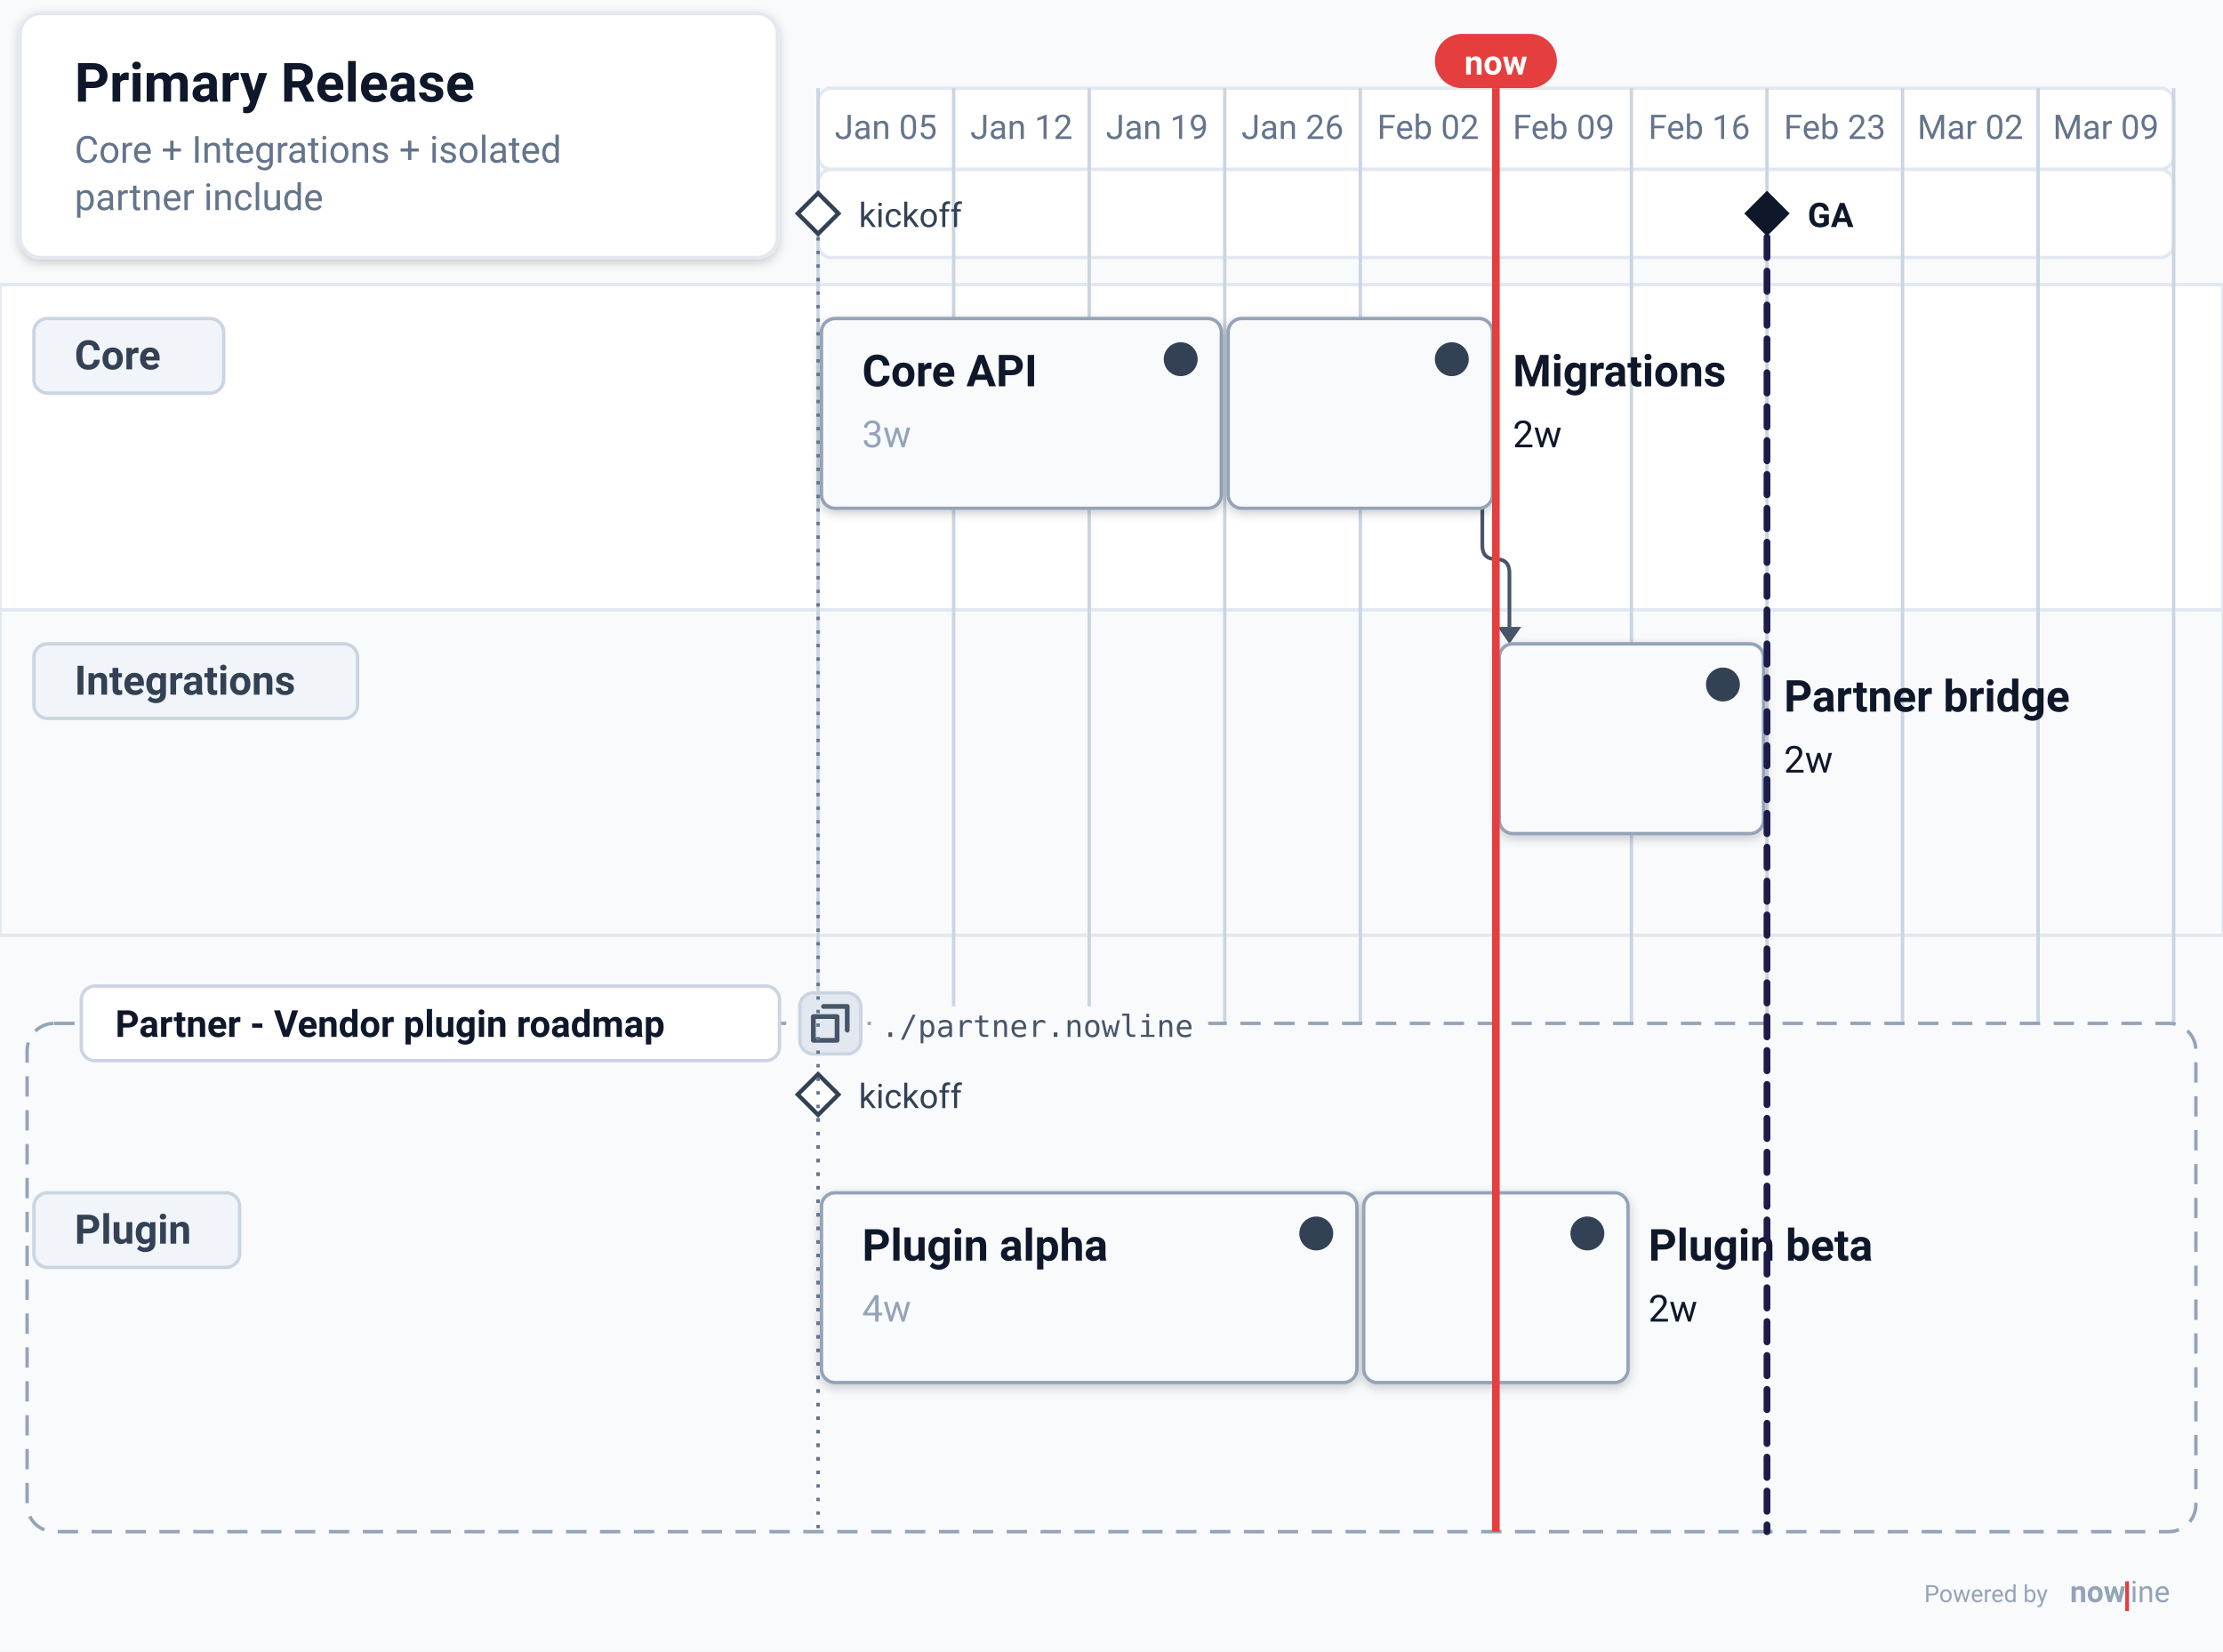
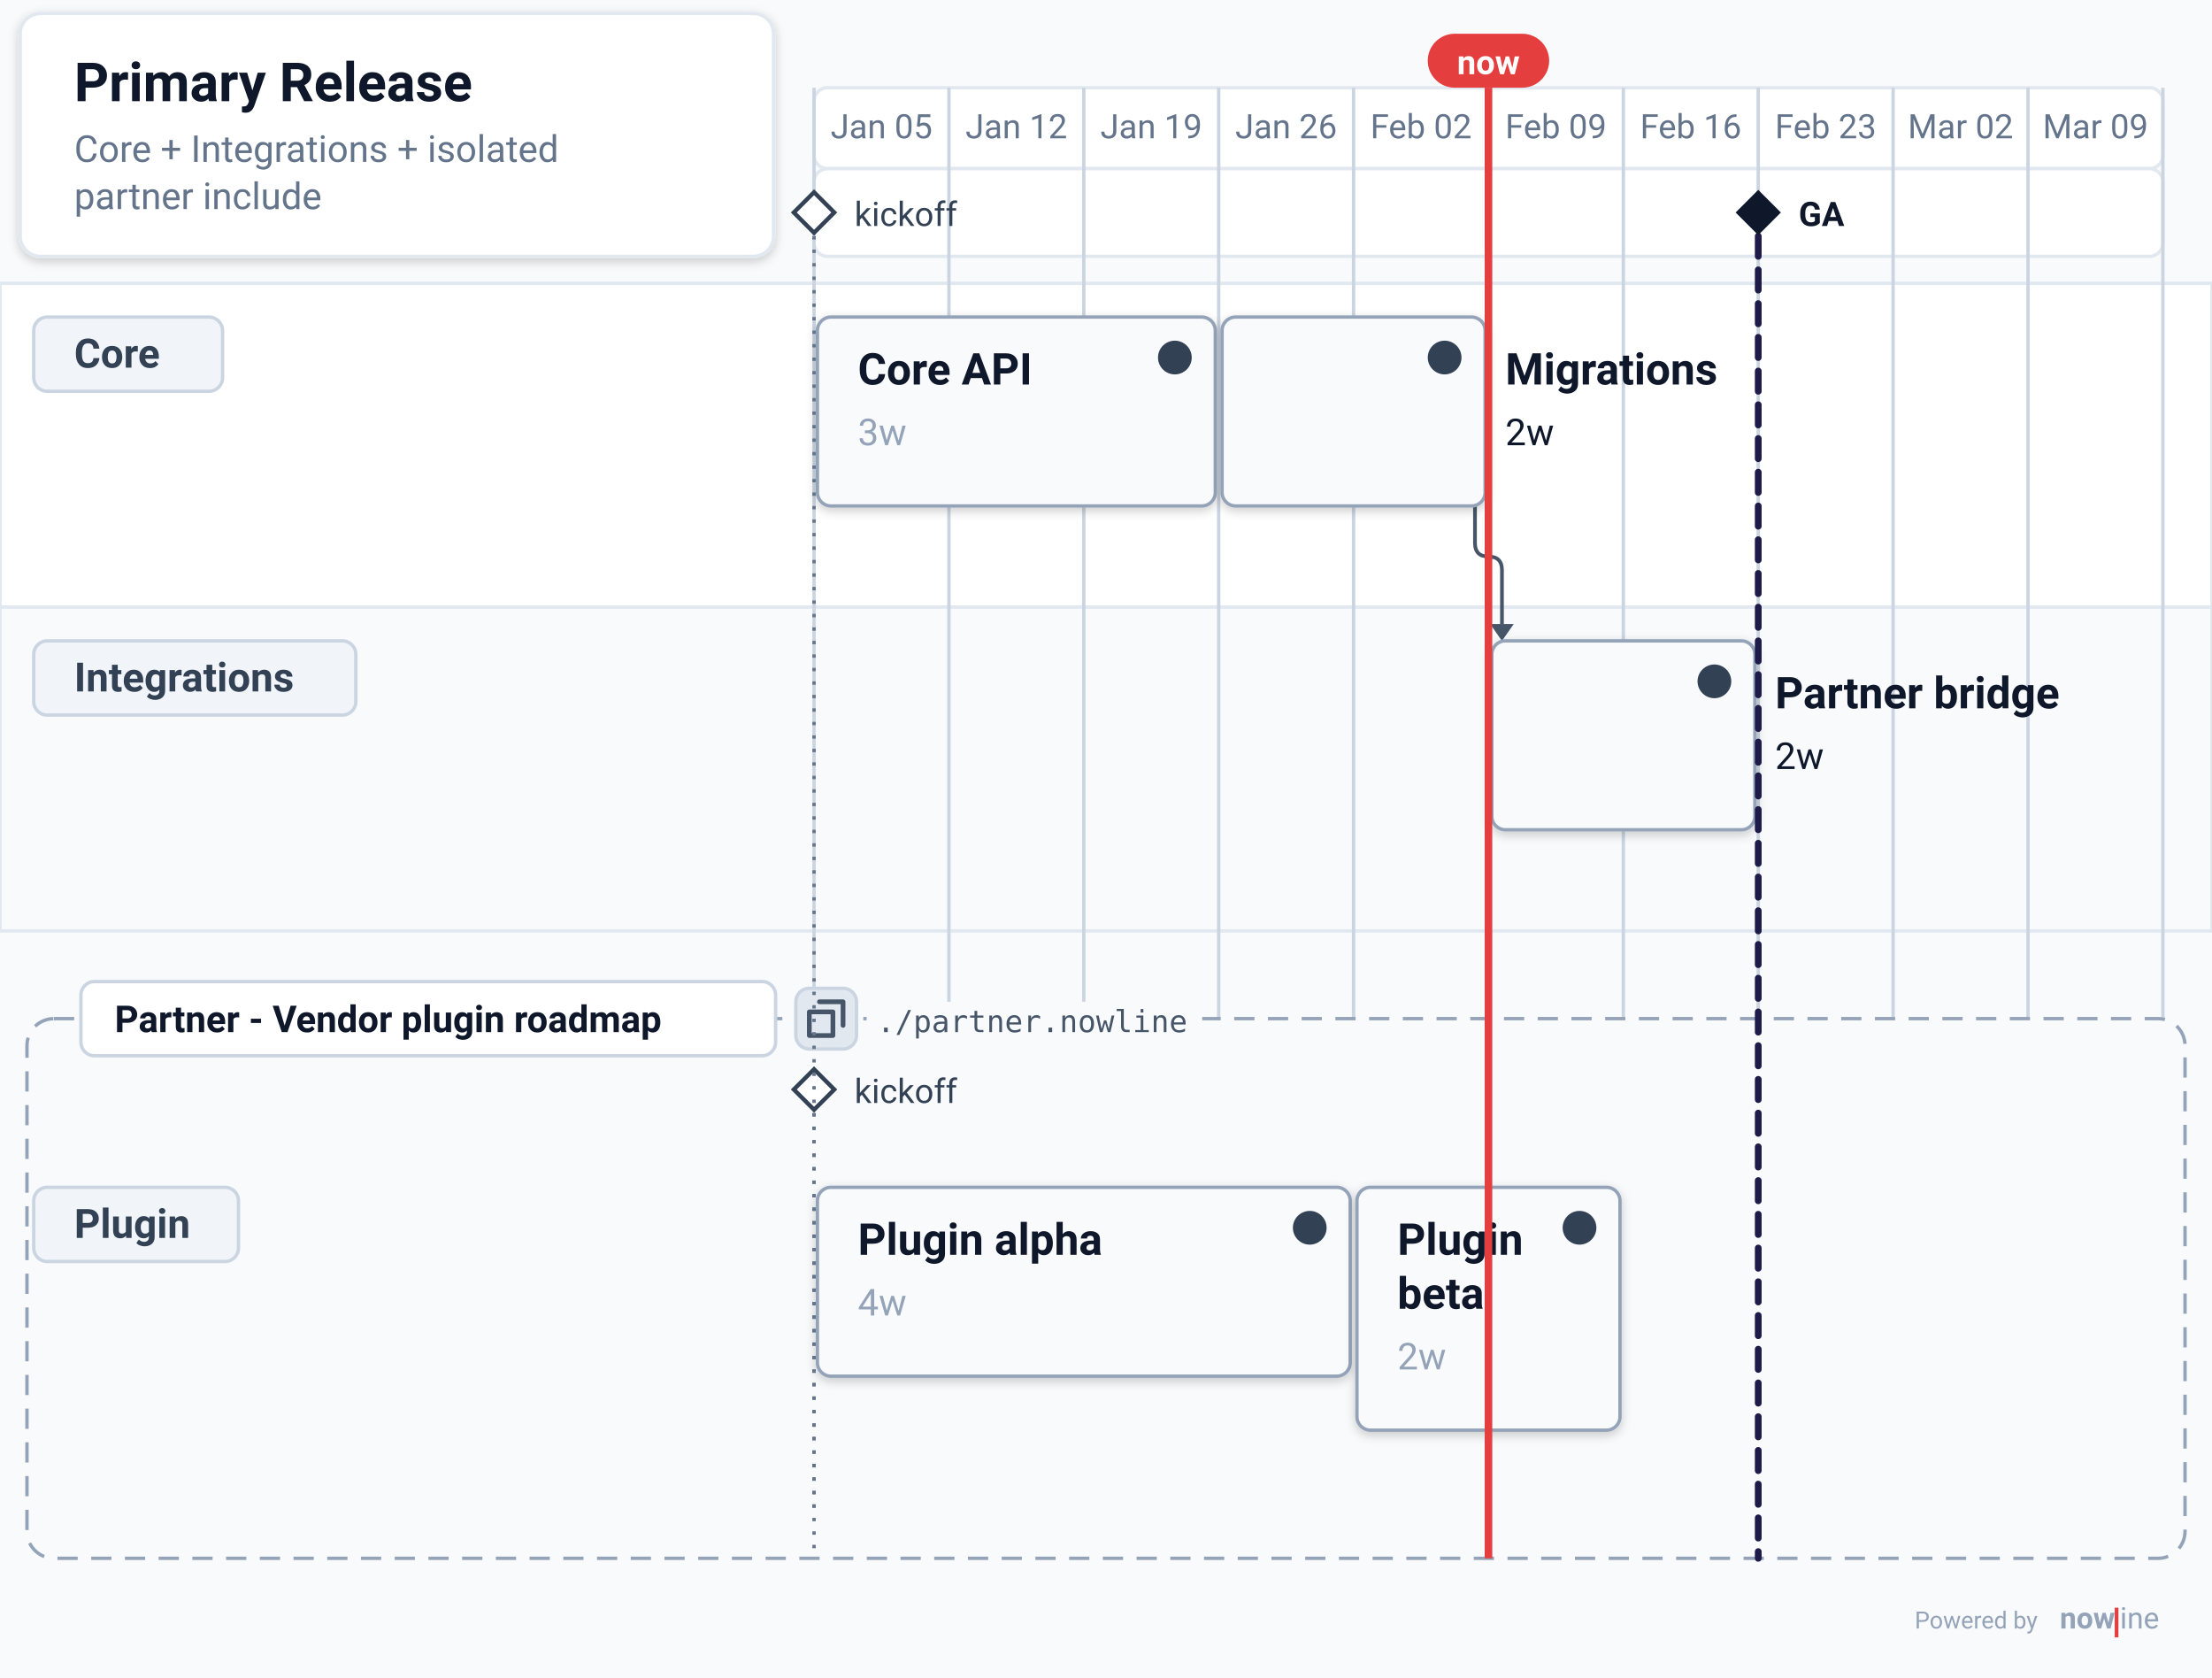
- <svg xmlns="http://www.w3.org/2000/svg" data-generator="nowline" data-theme="light" height="487.44" viewBox="0 0 655.96 487.44" width="655.96">
+ <svg xmlns="http://www.w3.org/2000/svg" data-generator="nowline" data-theme="light" height="497.44" viewBox="0 0 655.96 497.44" width="655.96">
  <defs>
    <filter height="200%" id="nl-0-root-shadow-subtle" width="200%" x="-50%" y="-50%">
      <feGaussianBlur in="SourceAlpha" stdDeviation="1.5" />
      <feOffset dx="0" dy="1" result="offsetblur" />
      <feComponentTransfer>
        <feFuncA type="linear" slope="0.2" />
      </feComponentTransfer>
      <feMerge>
        <feMergeNode />
        <feMergeNode in="SourceGraphic" />
      </feMerge>
    </filter>
    <filter height="200%" id="nl-0-root-shadow-soft" width="200%" x="-50%" y="-50%">
      <feGaussianBlur in="SourceAlpha" stdDeviation="5" />
      <feOffset dx="0" dy="3" result="offsetblur" />
      <feComponentTransfer>
        <feFuncA type="linear" slope="0.3" />
      </feComponentTransfer>
      <feMerge>
        <feMergeNode />
        <feMergeNode in="SourceGraphic" />
      </feMerge>
    </filter>
    <filter height="200%" id="nl-0-root-shadow-hard" width="200%" x="-50%" y="-50%">
      <feGaussianBlur in="SourceAlpha" stdDeviation="0" />
      <feOffset dx="2" dy="2" result="offsetblur" />
      <feComponentTransfer>
        <feFuncA type="linear" slope="0.45" />
      </feComponentTransfer>
      <feMerge>
        <feMergeNode />
        <feMergeNode in="SourceGraphic" />
      </feMerge>
    </filter>
    <marker id="nl-0-root-arrow-dark" viewBox="0 0 10 10" refX="9" refY="5" markerWidth="7" markerHeight="7" orient="auto">
      <path d="M 0 0 L 10 5 L 0 10 z" fill="#0f172a" />
    </marker>
  </defs>
-   <rect fill="#f8fafc" height="487.44" width="655.96" x="0" y="0" />
+   <rect fill="#f8fafc" height="497.44" width="655.96" x="0" y="0" />
  <g data-layer="timeline">
    <rect fill="#ffffff" height="24" rx="4" ry="4" stroke="#e2e8f0" stroke-width="1" width="400" x="241.4" y="26" />
    <rect fill="#ffffff" height="26" rx="4" ry="4" stroke="#e2e8f0" stroke-width="1" width="400" x="241.4" y="50" />
    <text fill="#64748b" font-family="system-ui, -apple-system, &quot;Segoe UI&quot;, Roboto, sans-serif" font-size="10" text-anchor="middle" x="261.4" y="41">Jan 05</text>
    <text fill="#64748b" font-family="system-ui, -apple-system, &quot;Segoe UI&quot;, Roboto, sans-serif" font-size="10" text-anchor="middle" x="301.4" y="41">Jan 12</text>
    <text fill="#64748b" font-family="system-ui, -apple-system, &quot;Segoe UI&quot;, Roboto, sans-serif" font-size="10" text-anchor="middle" x="341.4" y="41">Jan 19</text>
    <text fill="#64748b" font-family="system-ui, -apple-system, &quot;Segoe UI&quot;, Roboto, sans-serif" font-size="10" text-anchor="middle" x="381.4" y="41">Jan 26</text>
    <text fill="#64748b" font-family="system-ui, -apple-system, &quot;Segoe UI&quot;, Roboto, sans-serif" font-size="10" text-anchor="middle" x="421.4" y="41">Feb 02</text>
    <text fill="#64748b" font-family="system-ui, -apple-system, &quot;Segoe UI&quot;, Roboto, sans-serif" font-size="10" text-anchor="middle" x="461.4" y="41">Feb 09</text>
    <text fill="#64748b" font-family="system-ui, -apple-system, &quot;Segoe UI&quot;, Roboto, sans-serif" font-size="10" text-anchor="middle" x="501.4" y="41">Feb 16</text>
    <text fill="#64748b" font-family="system-ui, -apple-system, &quot;Segoe UI&quot;, Roboto, sans-serif" font-size="10" text-anchor="middle" x="541.4" y="41">Feb 23</text>
    <text fill="#64748b" font-family="system-ui, -apple-system, &quot;Segoe UI&quot;, Roboto, sans-serif" font-size="10" text-anchor="middle" x="581.4" y="41">Mar 02</text>
    <text fill="#64748b" font-family="system-ui, -apple-system, &quot;Segoe UI&quot;, Roboto, sans-serif" font-size="10" text-anchor="middle" x="621.4" y="41">Mar 09</text>
  </g>
  <g data-id="core" data-layer="swimlane-bg">
    <rect fill="#ffffff" height="96" stroke="#e2e8f0" stroke-width="1" width="655.96" x="0" y="84" />
  </g>
  <g data-id="integrations" data-layer="swimlane-bg">
    <rect fill="#f8fafc" height="96" stroke="#e2e8f0" stroke-width="1" width="655.96" x="0" y="180" />
  </g>
  <g data-layer="grid">
-     <line stroke="#cbd5e1" stroke-width="1" x1="241.4" x2="241.4" y1="26" y2="452" />
-     <line stroke="#cbd5e1" stroke-width="1" x1="281.4" x2="281.4" y1="26" y2="452" />
-     <line stroke="#cbd5e1" stroke-width="1" x1="321.4" x2="321.4" y1="26" y2="452" />
-     <line stroke="#cbd5e1" stroke-width="1" x1="361.4" x2="361.4" y1="26" y2="452" />
-     <line stroke="#cbd5e1" stroke-width="1" x1="401.4" x2="401.4" y1="26" y2="452" />
-     <line stroke="#cbd5e1" stroke-width="1" x1="441.4" x2="441.4" y1="26" y2="452" />
-     <line stroke="#cbd5e1" stroke-width="1" x1="481.4" x2="481.4" y1="26" y2="452" />
-     <line stroke="#cbd5e1" stroke-width="1" x1="521.4" x2="521.4" y1="26" y2="452" />
-     <line stroke="#cbd5e1" stroke-width="1" x1="561.4" x2="561.4" y1="26" y2="452" />
-     <line stroke="#cbd5e1" stroke-width="1" x1="601.4" x2="601.4" y1="26" y2="452" />
-     <line stroke="#cbd5e1" stroke-width="1" x1="641.4" x2="641.4" y1="26" y2="452" />
+     <line stroke="#cbd5e1" stroke-width="1" x1="241.4" x2="241.4" y1="26" y2="462" />
+     <line stroke="#cbd5e1" stroke-width="1" x1="281.4" x2="281.4" y1="26" y2="462" />
+     <line stroke="#cbd5e1" stroke-width="1" x1="321.4" x2="321.4" y1="26" y2="462" />
+     <line stroke="#cbd5e1" stroke-width="1" x1="361.4" x2="361.4" y1="26" y2="462" />
+     <line stroke="#cbd5e1" stroke-width="1" x1="401.4" x2="401.4" y1="26" y2="462" />
+     <line stroke="#cbd5e1" stroke-width="1" x1="441.4" x2="441.4" y1="26" y2="462" />
+     <line stroke="#cbd5e1" stroke-width="1" x1="481.4" x2="481.4" y1="26" y2="462" />
+     <line stroke="#cbd5e1" stroke-width="1" x1="521.4" x2="521.4" y1="26" y2="462" />
+     <line stroke="#cbd5e1" stroke-width="1" x1="561.4" x2="561.4" y1="26" y2="462" />
+     <line stroke="#cbd5e1" stroke-width="1" x1="601.4" x2="601.4" y1="26" y2="462" />
+     <line stroke="#cbd5e1" stroke-width="1" x1="641.4" x2="641.4" y1="26" y2="462" />
  </g>
  <g data-layer="dependency">
    <path d="M437.4 150 L437.4 161 Q437.4 165 441.4 165 L441.4 165 Q445.4 165 445.4 169 L445.4 185" fill="none" stroke="#475569" stroke-linejoin="round" stroke-width="1.1" />
    <path d="M441.9 185 L445.4 190 L448.9 185 z" fill="#475569" />
  </g>
  <g data-id="core" data-layer="swimlane">
    <rect fill="#f1f5f9" height="22" rx="4" ry="4" stroke="#cbd5e1" stroke-width="1" width="56" x="10" y="94" />
    <text fill="#334155" font-family="system-ui, -apple-system, &quot;Segoe UI&quot;, Roboto, sans-serif" font-size="12" font-weight="600" x="22" y="109">Core</text>
    <g data-id="core-api" data-layer="item">
      <rect fill="#f8fafc" filter="url(#nl-0-root-shadow-subtle)" height="56" rx="4" ry="4" stroke="#94a3b8" stroke-width="1" width="118" x="242.4" y="94" />
      <circle cx="348.4" cy="106" fill="#334155" r="5" />
      <text fill="#0f172a" font-family="system-ui, -apple-system, &quot;Segoe UI&quot;, Roboto, sans-serif" font-size="13" font-weight="600" x="254.4" y="114">Core API</text>
      <text fill="#94a3b8" font-family="system-ui, -apple-system, &quot;Segoe UI&quot;, Roboto, sans-serif" font-size="11" x="254.4" y="132">3w</text>
    </g>
    <g data-id="migrations" data-layer="item">
      <rect fill="#f8fafc" filter="url(#nl-0-root-shadow-subtle)" height="56" rx="4" ry="4" stroke="#94a3b8" stroke-width="1" width="78" x="362.4" y="94" />
      <circle cx="428.4" cy="106" fill="#334155" r="5" />
      <text fill="#0f172a" font-family="system-ui, -apple-system, &quot;Segoe UI&quot;, Roboto, sans-serif" font-size="13" font-weight="600" x="446.4" y="114">Migrations</text>
      <text fill="#0f172a" font-family="system-ui, -apple-system, &quot;Segoe UI&quot;, Roboto, sans-serif" font-size="11" x="446.4" y="132">2w</text>
    </g>
  </g>
  <g data-id="integrations" data-layer="swimlane">
    <rect fill="#f1f5f9" height="22" rx="4" ry="4" stroke="#cbd5e1" stroke-width="1" width="95.52" x="10" y="190" />
    <text fill="#334155" font-family="system-ui, -apple-system, &quot;Segoe UI&quot;, Roboto, sans-serif" font-size="12" font-weight="600" x="22" y="205">Integrations</text>
    <g data-id="bridge" data-layer="item">
      <rect fill="#f8fafc" filter="url(#nl-0-root-shadow-subtle)" height="56" rx="4" ry="4" stroke="#94a3b8" stroke-width="1" width="78" x="442.4" y="190" />
      <circle cx="508.4" cy="202" fill="#334155" r="5" />
      <text fill="#0f172a" font-family="system-ui, -apple-system, &quot;Segoe UI&quot;, Roboto, sans-serif" font-size="13" font-weight="600" x="526.4" y="210">Partner bridge</text>
      <text fill="#0f172a" font-family="system-ui, -apple-system, &quot;Segoe UI&quot;, Roboto, sans-serif" font-size="11" x="526.4" y="228">2w</text>
    </g>
  </g>
  <g data-layer="include">
-     <rect fill="#f8fafc" height="150" rx="8" ry="8" stroke="#94a3b8" stroke-dasharray="6 4" stroke-width="1" width="639.96" x="8" y="302" />
+     <rect fill="#f8fafc" height="160" rx="8" ry="8" stroke="#94a3b8" stroke-dasharray="6 4" stroke-width="1" width="639.96" x="8" y="302" />
    <g data-id="plugin" data-layer="swimlane">
      <rect fill="#f1f5f9" height="22" rx="4" ry="4" stroke="#cbd5e1" stroke-width="1" width="60.72" x="10" y="352" />
      <text fill="#334155" font-family="system-ui, -apple-system, &quot;Segoe UI&quot;, Roboto, sans-serif" font-size="12" font-weight="600" x="22" y="367">Plugin</text>
      <g data-id="plugin-alpha" data-layer="item">
        <rect fill="#f8fafc" filter="url(#nl-0-root-shadow-subtle)" height="56" rx="4" ry="4" stroke="#94a3b8" stroke-width="1" width="158" x="242.4" y="352" />
        <circle cx="388.4" cy="364" fill="#334155" r="5" />
        <text fill="#0f172a" font-family="system-ui, -apple-system, &quot;Segoe UI&quot;, Roboto, sans-serif" font-size="13" font-weight="600" x="254.4" y="372">Plugin alpha</text>
        <text fill="#94a3b8" font-family="system-ui, -apple-system, &quot;Segoe UI&quot;, Roboto, sans-serif" font-size="11" x="254.4" y="390">4w</text>
      </g>
      <g data-id="plugin-beta" data-layer="item">
-         <rect fill="#f8fafc" filter="url(#nl-0-root-shadow-subtle)" height="56" rx="4" ry="4" stroke="#94a3b8" stroke-width="1" width="78" x="402.4" y="352" />
+         <rect fill="#f8fafc" filter="url(#nl-0-root-shadow-subtle)" height="72" rx="4" ry="4" stroke="#94a3b8" stroke-width="1" width="78" x="402.4" y="352" />
        <circle cx="468.4" cy="364" fill="#334155" r="5" />
-         <text fill="#0f172a" font-family="system-ui, -apple-system, &quot;Segoe UI&quot;, Roboto, sans-serif" font-size="13" font-weight="600" x="486.4" y="372">Plugin beta</text>
-         <text fill="#0f172a" font-family="system-ui, -apple-system, &quot;Segoe UI&quot;, Roboto, sans-serif" font-size="11" x="486.4" y="390">2w</text>
+         <text fill="#0f172a" font-family="system-ui, -apple-system, &quot;Segoe UI&quot;, Roboto, sans-serif" font-size="13" font-weight="600" x="414.4" y="372">Plugin</text>
+         <text fill="#0f172a" font-family="system-ui, -apple-system, &quot;Segoe UI&quot;, Roboto, sans-serif" font-size="13" font-weight="600" x="414.4" y="388">beta</text>
+         <text fill="#94a3b8" font-family="system-ui, -apple-system, &quot;Segoe UI&quot;, Roboto, sans-serif" font-size="11" x="414.4" y="406">2w</text>
      </g>
    </g>
-     <line stroke="#64748b" stroke-dasharray="1 3" stroke-width="1" x1="241.4" x2="241.4" y1="330" y2="438" />
+     <line stroke="#64748b" stroke-dasharray="1 3" stroke-width="1" x1="241.4" x2="241.4" y1="330" y2="448" />
    <g data-id="kickoff" data-layer="anchor">
      <path d="M241.4 317 L247.4 323 L241.4 329 L235.4 323 Z" fill="#ffffff" stroke="#334155" stroke-width="1.25" />
      <text fill="#334155" font-family="system-ui, -apple-system, &quot;Segoe UI&quot;, Roboto, sans-serif" font-size="10" x="253.4" y="327">kickoff</text>
    </g>
    <rect fill="#ffffff" height="22" rx="4" ry="4" stroke="#cbd5e1" stroke-width="1" width="206" x="24" y="291" />
    <text fill="#0f172a" font-family="system-ui, -apple-system, &quot;Segoe UI&quot;, Roboto, sans-serif" font-size="11" font-weight="600" x="34" y="306">Partner - Vendor plugin roadmap</text>
    <rect fill="#e2e8f0" height="18" rx="4" ry="4" stroke="#cbd5e1" stroke-width="1" width="18" x="236" y="293" />
    <path d="M243 297 H250 V304 M240 300 H247 V307 H240 Z" fill="none" stroke="#475569" stroke-linecap="round" stroke-linejoin="round" stroke-width="1.4" />
    <rect fill="#f8fafc" height="15" width="99.5" x="257" y="297" />
    <text fill="#475569" font-family="ui-monospace, SFMono-Regular, Menlo, Consolas, monospace" font-size="9" x="260" y="306">./partner.nowline</text>
  </g>
-   <line stroke="#64748b" stroke-dasharray="1 3" stroke-width="1" x1="241.4" x2="241.4" y1="70" y2="452" />
-   <line stroke="#1e1b4b" stroke-dasharray="6 4" stroke-linecap="round" stroke-width="2" x1="521.4" x2="521.4" y1="70" y2="452" />
+   <line stroke="#64748b" stroke-dasharray="1 3" stroke-width="1" x1="241.4" x2="241.4" y1="70" y2="462" />
+   <line stroke="#1e1b4b" stroke-dasharray="6 4" stroke-linecap="round" stroke-width="2" x1="521.4" x2="521.4" y1="70" y2="462" />
  <g data-id="kickoff" data-layer="anchor">
    <path d="M241.4 57 L247.4 63 L241.4 69 L235.4 63 Z" fill="#ffffff" stroke="#334155" stroke-width="1.25" />
    <text fill="#334155" font-family="system-ui, -apple-system, &quot;Segoe UI&quot;, Roboto, sans-serif" font-size="10" x="253.4" y="67">kickoff</text>
  </g>
  <g data-id="ga" data-layer="milestone">
    <path d="M521.4 57 L527.4 63 L521.4 69 L515.4 63 Z" fill="#0f172a" stroke="#0f172a" stroke-width="1" />
    <text fill="#0f172a" font-family="system-ui, -apple-system, &quot;Segoe UI&quot;, Roboto, sans-serif" font-size="10" font-weight="600" x="533.4" y="67">GA</text>
  </g>
  <g data-layer="nowline">
-     <line stroke="#e53e3e" stroke-width="2.25" x1="441.4" x2="441.4" y1="26" y2="452" />
+     <line stroke="#e53e3e" stroke-width="2.25" x1="441.4" x2="441.4" y1="26" y2="462" />
    <rect fill="#e53e3e" height="16" rx="8" ry="8" width="36" x="423.4" y="10" />
    <text fill="#ffffff" font-family="system-ui, -apple-system, &quot;Segoe UI&quot;, Roboto, sans-serif" font-size="10" font-weight="700" text-anchor="middle" x="441.4" y="22">now</text>
  </g>
  <g data-id="nl-0-root-header" data-layer="header">
    <rect fill="#ffffff" filter="url(#nl-0-root-shadow-subtle)" height="72" rx="6" ry="6" stroke="#e2e8f0" stroke-width="1" width="223.4" x="6" y="4" />
    <text fill="#0f172a" font-family="system-ui, -apple-system, &quot;Segoe UI&quot;, Roboto, sans-serif" font-size="16" font-weight="600" x="22" y="30">Primary Release</text>
    <text fill="#64748b" font-family="system-ui, -apple-system, &quot;Segoe UI&quot;, Roboto, sans-serif" font-size="11" x="22" y="48">Core + Integrations + isolated</text>
    <text fill="#64748b" font-family="system-ui, -apple-system, &quot;Segoe UI&quot;, Roboto, sans-serif" font-size="11" x="22" y="62">partner include</text>
  </g>
  <a aria-label="Powered by nowline" href="https://nowline.io" rel="noopener" target="_blank">
    <g data-layer="attribution">
-       <g transform="translate(567.8 464) scale(0.22)">
+       <g transform="translate(567.8 474) scale(0.22)">
        <text fill="#94a3b8" font-family="system-ui, -apple-system, &quot;Segoe UI&quot;, Roboto, sans-serif" font-size="32" font-weight="400" x="0" y="40">Powered by</text>
        <text fill="#94a3b8" font-family="system-ui, -apple-system, &quot;Segoe UI&quot;, Roboto, sans-serif" font-size="40" font-weight="700" x="195.6" y="40">now</text>
        <rect fill="#e53e3e" height="40" width="5" x="269.6" y="12" />
        <text fill="#94a3b8" font-family="system-ui, -apple-system, &quot;Segoe UI&quot;, Roboto, sans-serif" font-size="40" font-weight="400" x="276.6" y="40">ine</text>
      </g>
    </g>
  </a>
</svg>
